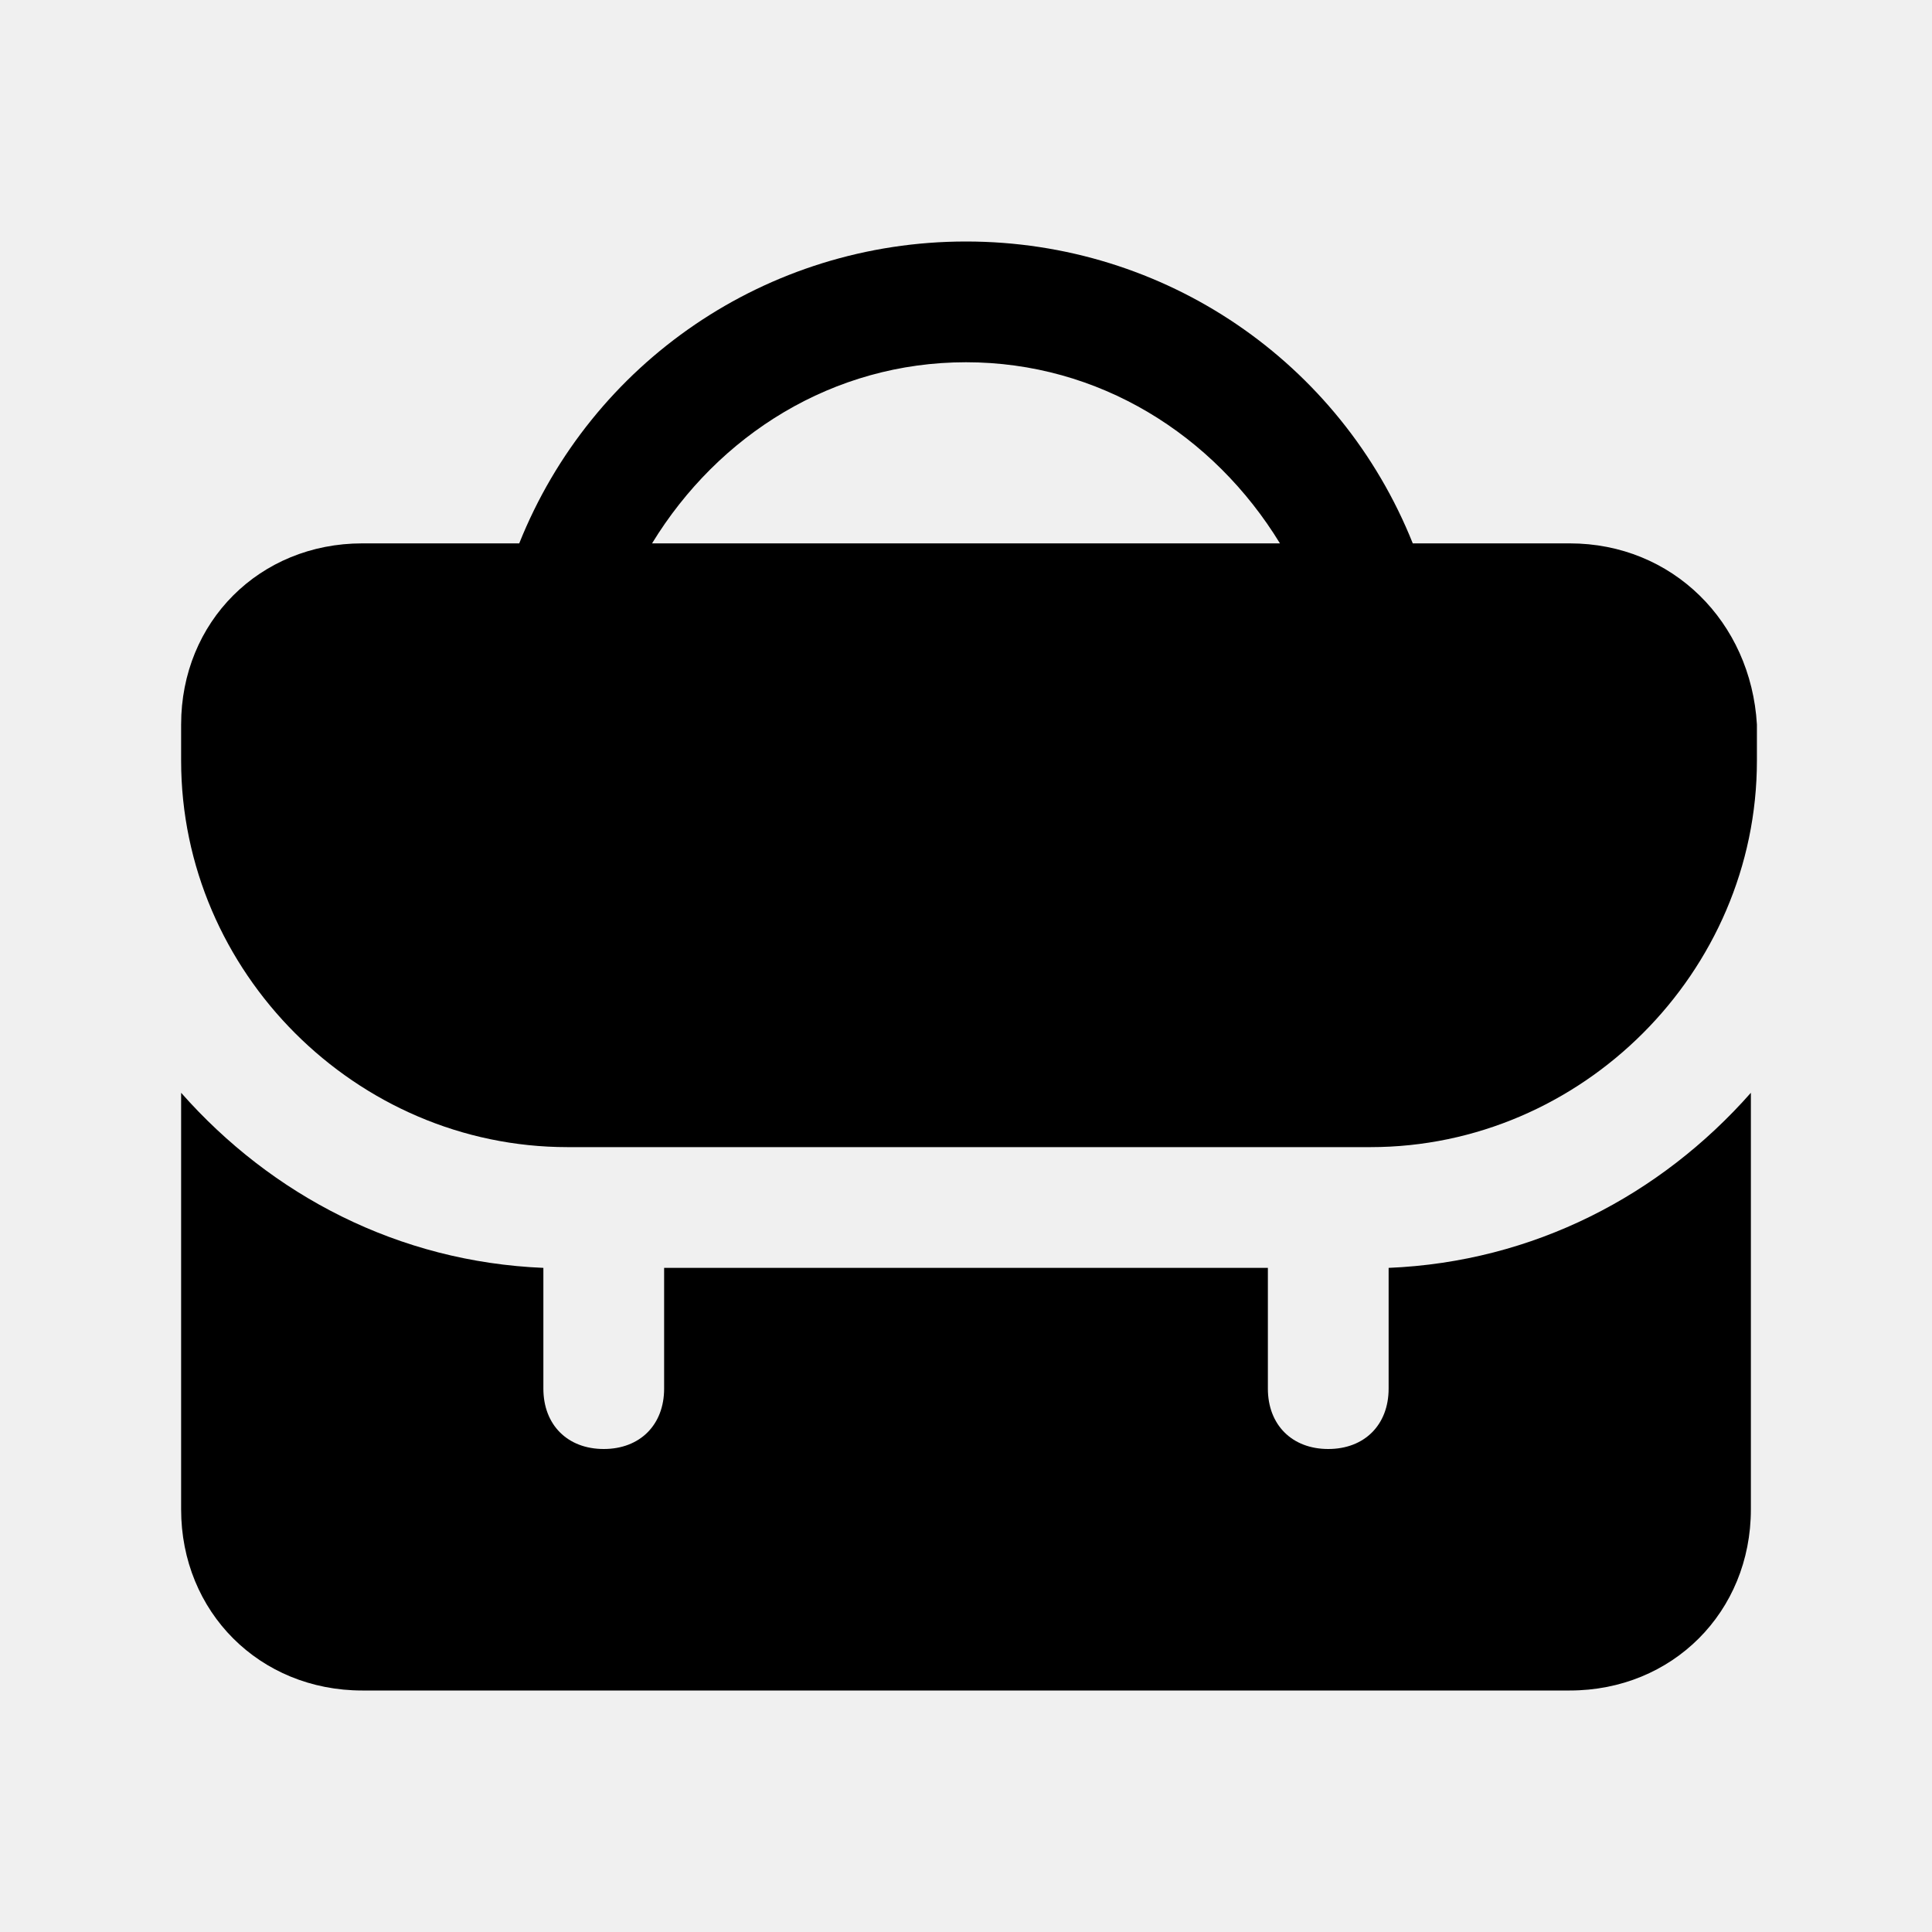
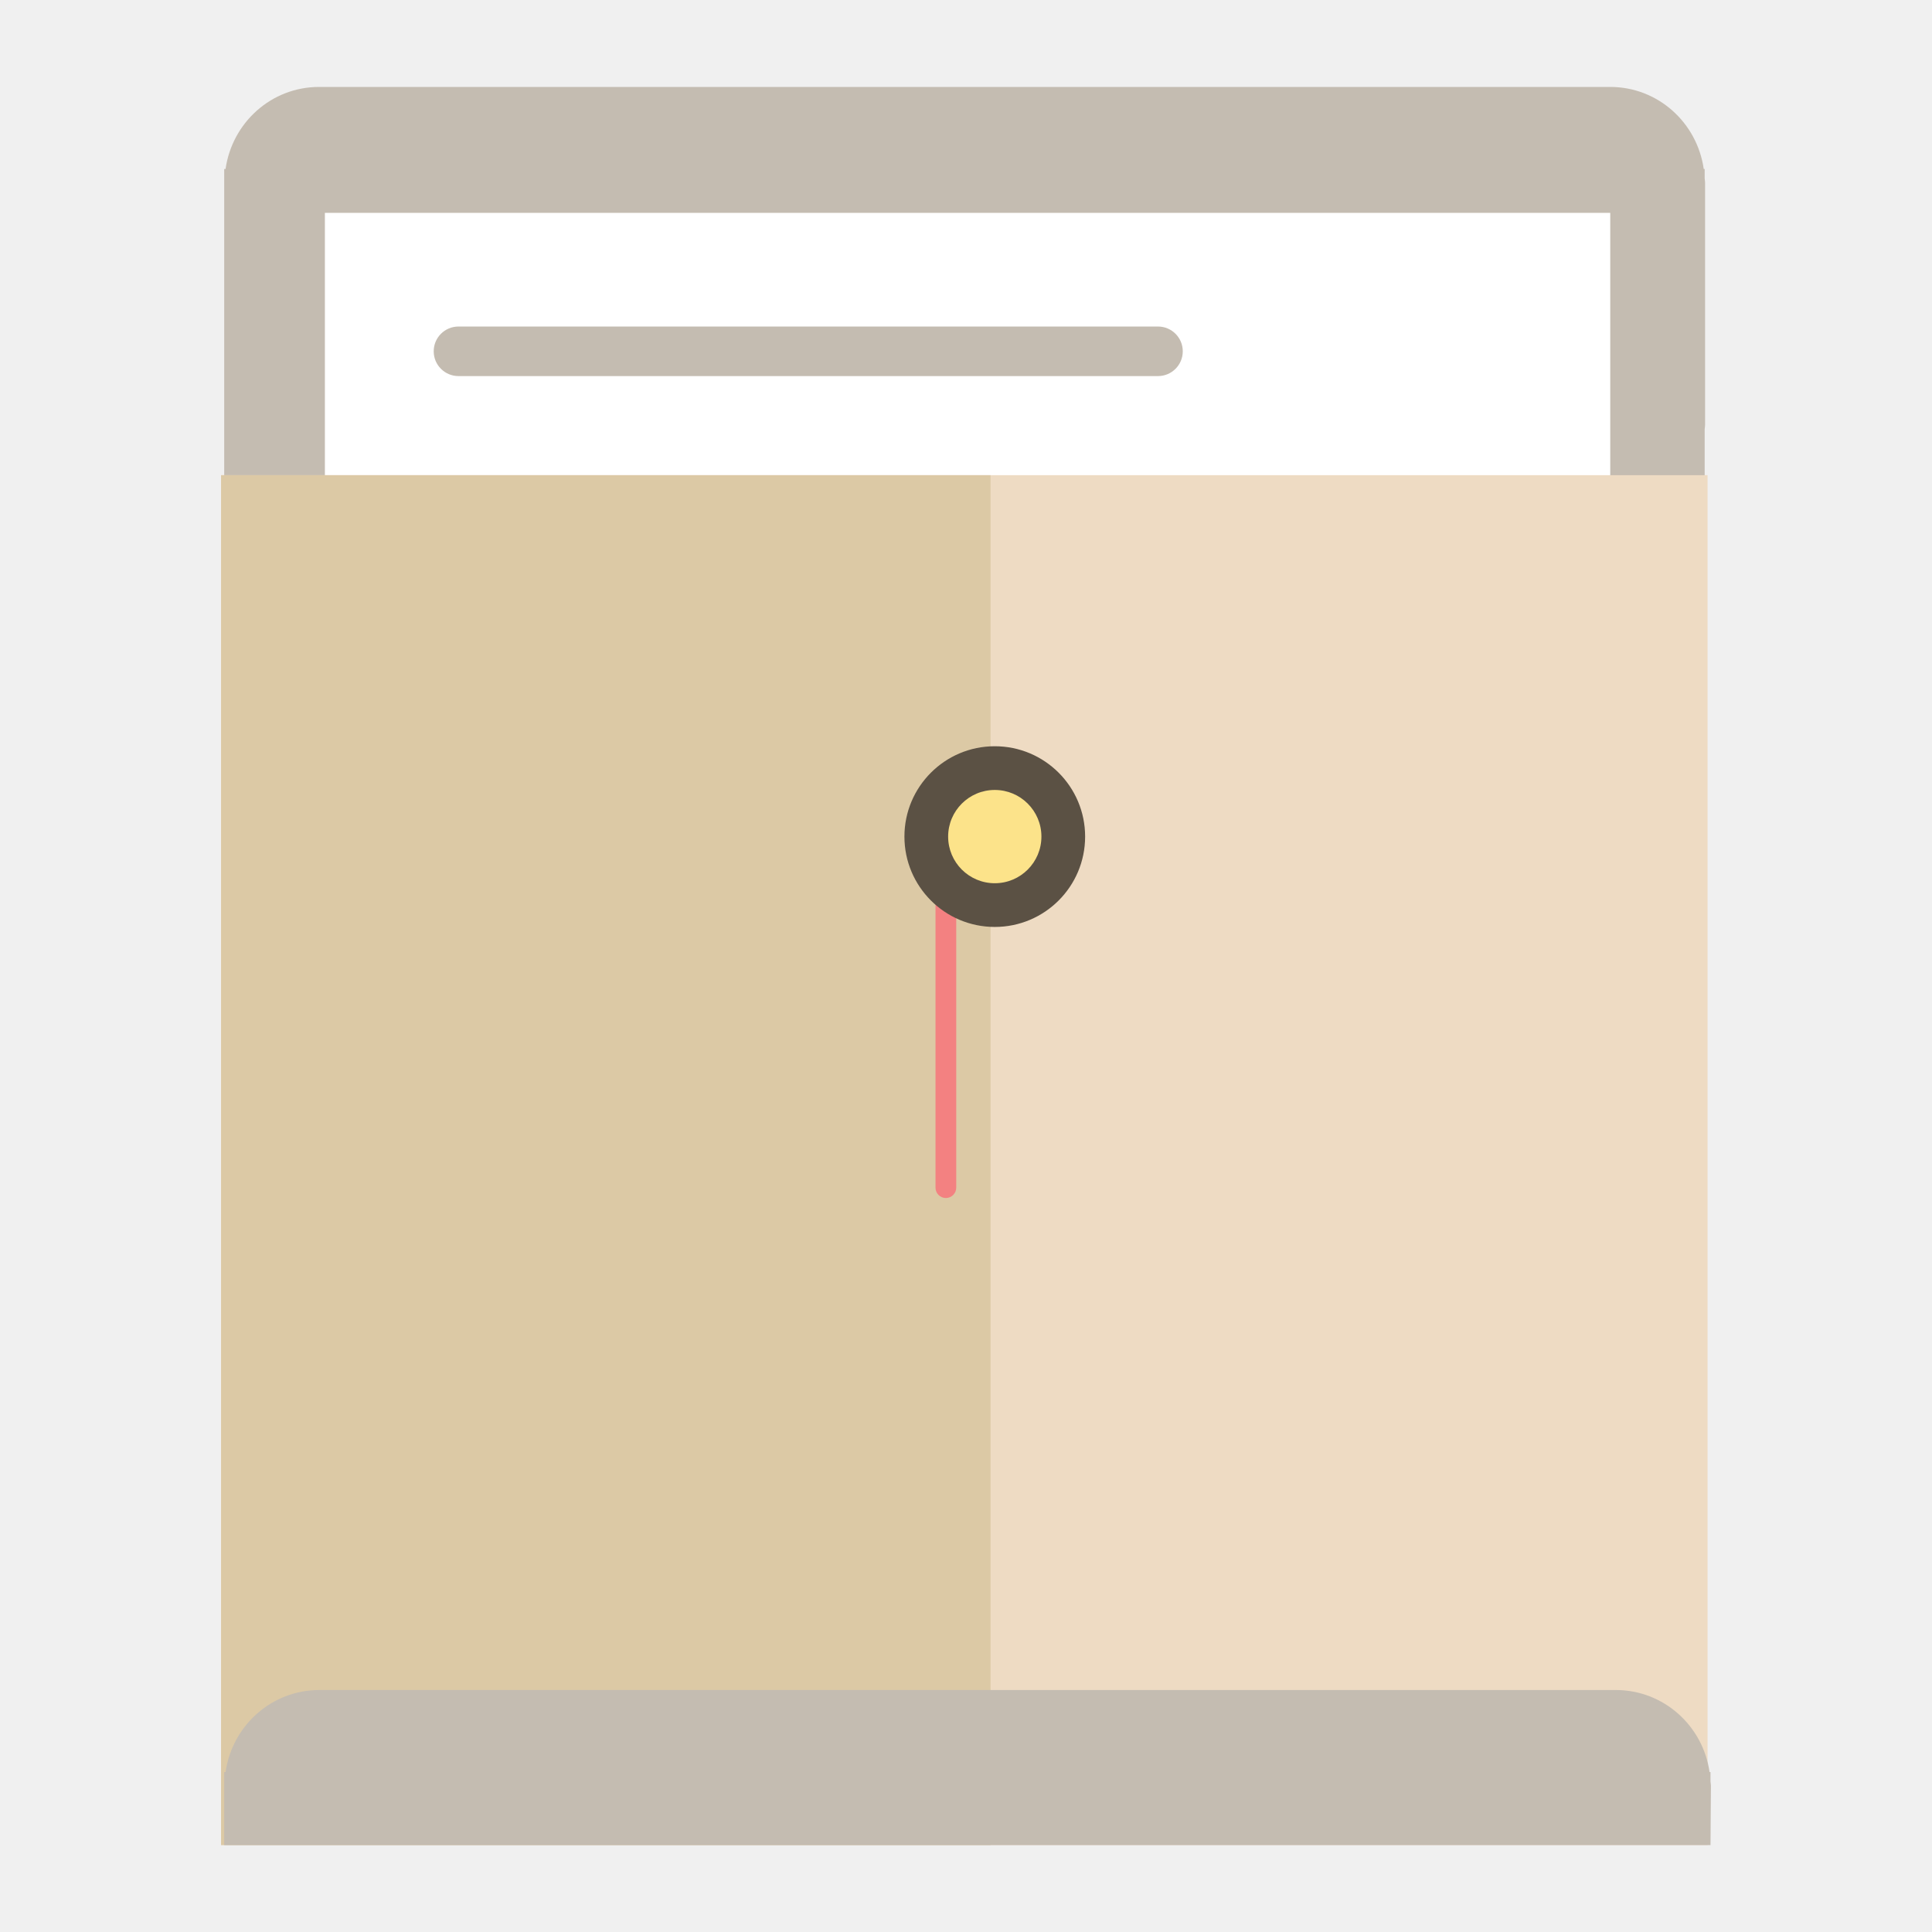
- <svg xmlns="http://www.w3.org/2000/svg" fill="#000000" height="800px" width="800px" version="1.1" id="Icons" viewBox="0 0 32 32" xml:space="preserve">
-   <g>
-     <path d="M26,9h-2.6c-1.2-3-4.1-5-7.4-5c-3.3,0-6.2,2-7.4,5H6c-1.7,0-3,1.3-3,3v0.6C3,16.1,5.9,19,9.4,19h13.3   c3.5,0,6.4-2.9,6.4-6.4V12C29,10.3,27.7,9,26,9z M16,6c2.2,0,4.1,1.2,5.2,3H10.8C11.9,7.2,13.8,6,16,6z" />
-     <path d="M23,21C23,21,23,21,23,21l0,2c0,0.6-0.4,1-1,1s-1-0.4-1-1v-2H11v2c0,0.6-0.4,1-1,1s-1-0.4-1-1v-2c0,0,0,0,0,0   c-2.4-0.1-4.5-1.2-6-2.9V25c0,1.7,1.3,3,3,3h20c1.7,0,3-1.3,3-3v-6.9C27.5,19.8,25.4,20.9,23,21z" />
-   </g>
+ <svg xmlns="http://www.w3.org/2000/svg" width="800px" height="800px" viewBox="0 0 1024 1024" class="icon" version="1.1">
+   <path d="M119.552 89.569h-0.717v182.38h784.681v-44.498c0.031-0.732 0.215-1.423 0.215-2.166V96.763c0-0.742-0.184-1.434-0.215-2.166v-5.023h-0.502C899.517 65.019 878.771 46.08 853.443 46.08H169.124c-25.329 0-46.08 18.939-49.572 43.489z" fill="#C4BCB1" />
+   <path d="M172.196 112.819h681.267v208.553H172.196z" fill="#FFFFFF" />
+   <path d="M117.181 251.853h787.86V977.92H117.181z" fill="#EEDBC3" />
+   <path d="M117.181 251.853h407.834V977.92H117.181z" fill="#DCC9A5" />
+   <path d="M119.557 939.228h-0.722V977.92h787.768l0.22-31.503c0-0.742-0.184-1.434-0.22-2.166v-5.023h-0.507c-3.507-24.556-24.335-43.489-49.761-43.489H169.318c-25.426-0.005-46.254 18.934-49.761 43.489z" fill="#C4BCB1" />
+   <path d="M506.824 629.478a5.494 5.494 0 0 1-10.988 0V418.007a5.494 5.494 0 0 1 10.988 0v211.471z" fill="#F38181" />
+   <path d="M527.252 443.412m-47.887 0a47.887 47.887 0 1 0 95.775 0 47.887 47.887 0 1 0-95.775 0Z" fill="#5B5144" />
+   <path d="M527.252 443.412m-24.719 0a24.719 24.719 0 1 0 49.439 0 24.719 24.719 0 1 0-49.439 0Z" fill="#FCE38A" />
+   <path d="M626.893 186.199a13.133 13.133 0 0 1-13.133 13.133H243.005a13.133 13.133 0 0 1 0-26.266h370.76a13.128 13.128 0 0 1 13.128 13.133z" fill="#C4BCB1" />
</svg>
